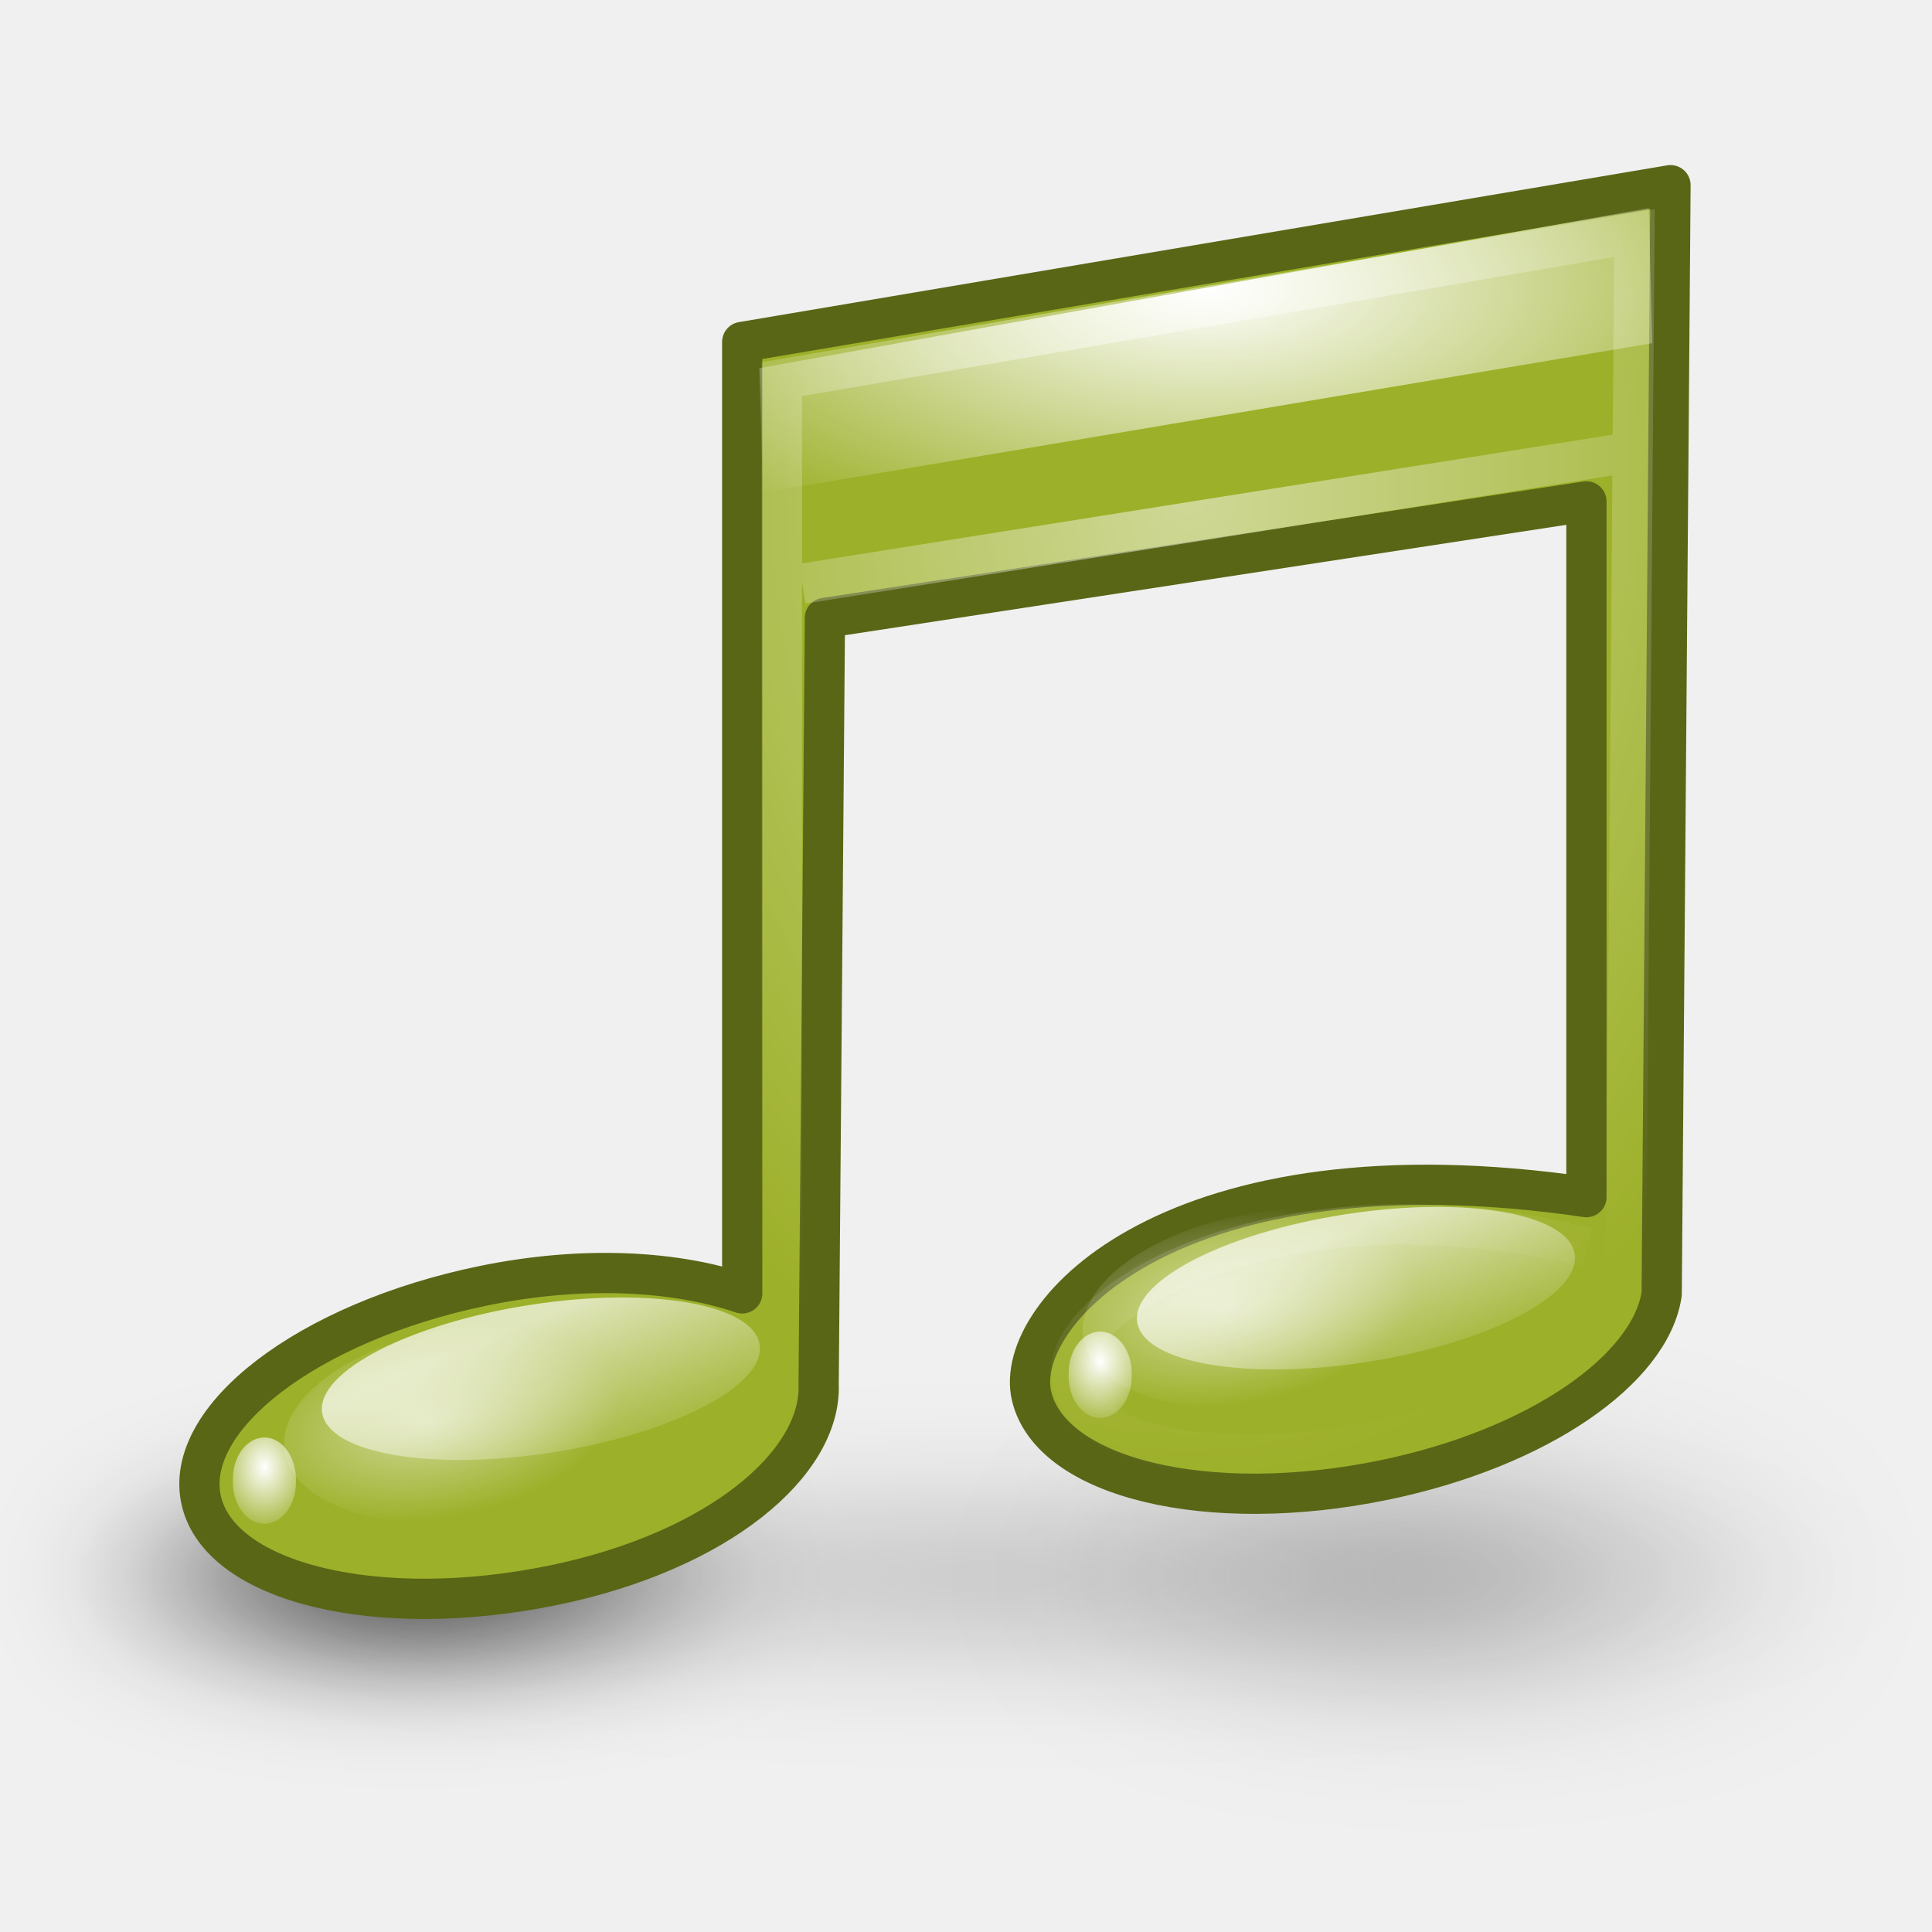
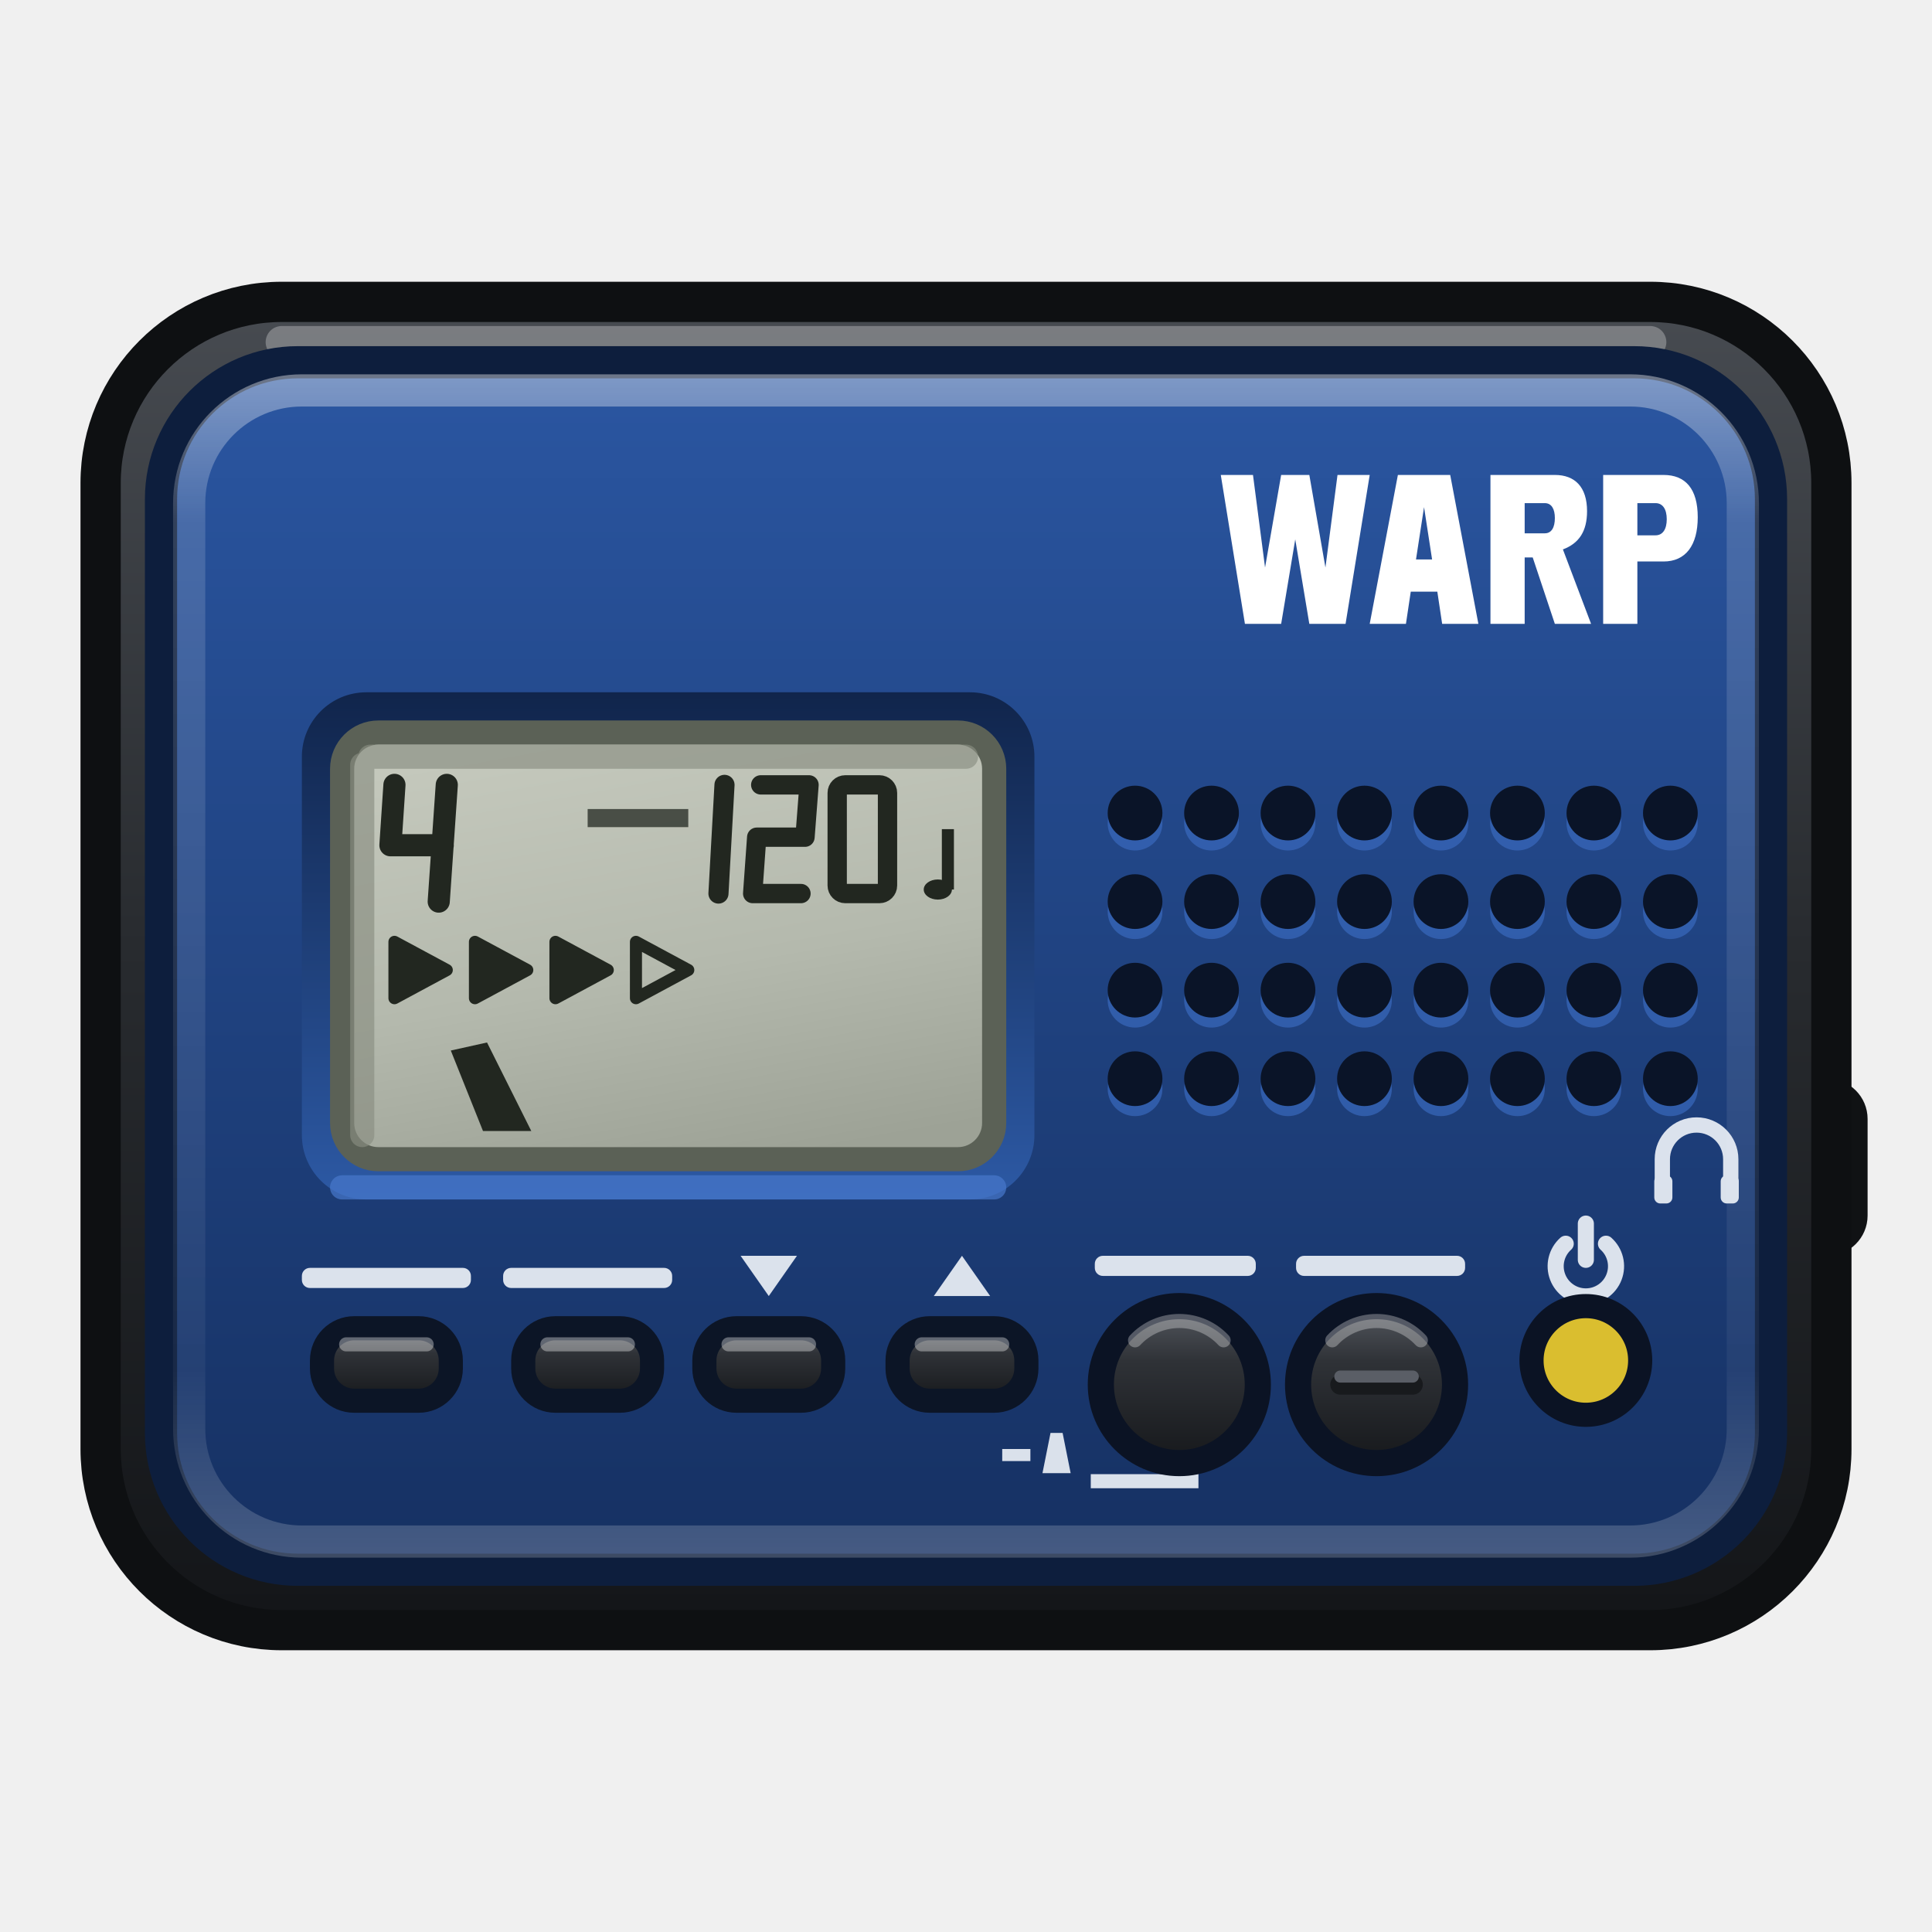
- <svg xmlns="http://www.w3.org/2000/svg" xmlns:xlink="http://www.w3.org/1999/xlink" width="48" height="48" viewBox="0 0 48 48">
-   <svg viewBox="0 0 48 48" width="48" height="48">
+ <svg xmlns="http://www.w3.org/2000/svg" width="48" height="48" viewBox="0 0 48 48">
+   <svg width="48" height="48" viewBox="0 0 48 48">
    <defs>
-       <linearGradient id="linearGradient7010">
-         <stop style="stop-color:#ffffff;stop-opacity:1;" offset="0" id="stop7012" />
-         <stop style="stop-color:#ffffff;stop-opacity:0;" offset="1" id="stop7014" />
+       <linearGradient id="outerCase" x1="24" y1="7" x2="24" y2="40" gradientUnits="userSpaceOnUse">
+         <stop offset="0%" stop-color="#484c52" />
+         <stop offset="50%" stop-color="#282b2f" />
+         <stop offset="100%" stop-color="#141619" />
      </linearGradient>
-       <linearGradient id="linearGradient6992">
-         <stop style="stop-color:#ffffff;stop-opacity:1;" offset="0" id="stop6994" />
-         <stop style="stop-color:#ffffff;stop-opacity:0;" offset="1" id="stop6996" />
+       <linearGradient id="blueFace" x1="24" y1="8.5" x2="24" y2="38.5" gradientUnits="userSpaceOnUse">
+         <stop offset="0%" stop-color="#2b57a3" />
+         <stop offset="45%" stop-color="#214585" />
+         <stop offset="100%" stop-color="#163163" />
      </linearGradient>
-       <linearGradient id="linearGradient6982">
-         <stop style="stop-color:#ffffff;stop-opacity:1;" offset="0" id="stop6984" />
-         <stop style="stop-color:#ffffff;stop-opacity:0;" offset="1" id="stop6986" />
+       <linearGradient id="faceHighlight" x1="24" y1="8.5" x2="24" y2="38.5" gradientUnits="userSpaceOnUse">
+         <stop offset="0%" stop-color="#ffffff" stop-opacity="0.45" />
+         <stop offset="15%" stop-color="#ffffff" stop-opacity="0.15" />
+         <stop offset="85%" stop-color="#ffffff" stop-opacity="0.05" />
+         <stop offset="100%" stop-color="#ffffff" stop-opacity="0.2" />
      </linearGradient>
-       <linearGradient id="linearGradient5957">
-         <stop style="stop-color:#000000;stop-opacity:1;" offset="0" id="stop5959" />
-         <stop style="stop-color:#000000;stop-opacity:0;" offset="1" id="stop5961" />
+       <linearGradient id="screenWell" x1="17" y1="17" x2="17" y2="30" gradientUnits="userSpaceOnUse">
+         <stop offset="0%" stop-color="#10244a" />
+         <stop offset="100%" stop-color="#2d5aa6" />
      </linearGradient>
-       <linearGradient id="linearGradient5948">
-         <stop style="stop-color:#000000;stop-opacity:1;" offset="0" id="stop5950" />
-         <stop style="stop-color:#000000;stop-opacity:0;" offset="1" id="stop5952" />
+       <linearGradient id="lcdBg" x1="16" y1="18" x2="18" y2="29" gradientUnits="userSpaceOnUse">
+         <stop offset="0%" stop-color="#c4c8bc" />
+         <stop offset="55%" stop-color="#b4b9ad" />
+         <stop offset="100%" stop-color="#9da296" />
      </linearGradient>
-       <linearGradient id="linearGradient6002">
-         <stop style="stop-color:#ffffff;stop-opacity:1;" offset="0" id="stop6004" />
-         <stop style="stop-color:#ffffff;stop-opacity:0;" offset="1" id="stop6006" />
+       <linearGradient id="btnDark" x1="0" y1="0" x2="0" y2="1">
+         <stop offset="0%" stop-color="#555960" />
+         <stop offset="35%" stop-color="#2f3237" />
+         <stop offset="100%" stop-color="#16181b" />
      </linearGradient>
-       <linearGradient id="linearGradient2315">
-         <stop id="stop2317" offset="0" style="stop-color:#ffffff;stop-opacity:1;" />
-         <stop id="stop2319" offset="1" style="stop-color:#ffffff;stop-opacity:0;" />
-       </linearGradient>
-       <filter x="-0.159" width="1.317" y="-0.543" height="2.087" id="filter5944">
-         <feGaussianBlur stdDeviation="7.064" id="feGaussianBlur5946" />
-       </filter>
-       <filter x="-0.085" width="1.169" y="-0.603" height="2.207" id="filter6033">
-         <feGaussianBlur stdDeviation="5.438" id="feGaussianBlur6035" />
-       </filter>
-       <filter x="-0.192" width="1.384" y="-0.657" height="2.314" id="filter6073">
-         <feGaussianBlur stdDeviation="8.543" id="feGaussianBlur6075" />
-       </filter>
-       <radialGradient xlink:href="#linearGradient7010" id="radialGradient7056" gradientUnits="userSpaceOnUse" gradientTransform="matrix(1.644366,0,0,2.172948,-195.1492,-102.1843)" cx="302.854" cy="86.963" fx="302.854" fy="86.963" r="0.784" />
-       <radialGradient xlink:href="#linearGradient7010" id="radialGradient7058" gradientUnits="userSpaceOnUse" gradientTransform="matrix(1.644366,0,0,2.172948,-195.1492,-102.1843)" cx="302.854" cy="86.963" fx="302.854" fy="86.963" r="0.784" />
-       <radialGradient xlink:href="#linearGradient2315" id="radialGradient7082" gradientUnits="userSpaceOnUse" gradientTransform="matrix(1,0,0,0.509804,0,16.05392)" cx="4.392" cy="32.308" fx="4.392" fy="32.308" r="6.375" />
-       <radialGradient xlink:href="#linearGradient2315" id="radialGradient7084" gradientUnits="userSpaceOnUse" gradientTransform="matrix(1,0,0,0.509804,0,16.05392)" cx="4.392" cy="32.308" fx="4.392" fy="32.308" r="6.375" />
-       <linearGradient xlink:href="#linearGradient6002" id="linearGradient7088" gradientUnits="userSpaceOnUse" x1="181.841" y1="149.632" x2="191.141" y2="181.3" />
-       <linearGradient xlink:href="#linearGradient6002" id="linearGradient7090" gradientUnits="userSpaceOnUse" x1="181.841" y1="149.632" x2="191.141" y2="181.3" />
-       <radialGradient xlink:href="#linearGradient6992" id="radialGradient7095" gradientUnits="userSpaceOnUse" gradientTransform="matrix(1.44762,-5.1119044e-6,2.2611777e-6,0.6403339,-145.9333,19.73363)" cx="326.02" cy="58.371" fx="326.02" fy="58.371" r="11.093" />
-       <radialGradient xlink:href="#linearGradient6982" id="radialGradient7100" gradientUnits="userSpaceOnUse" gradientTransform="matrix(0.9571167,0,1.3684827e-8,1.403297,297.2121,42.64872)" cx="29.674" cy="13.772" fx="29.674" fy="13.772" r="17.742" />
-       <radialGradient xlink:href="#linearGradient5957" id="radialGradient7107" gradientUnits="userSpaceOnUse" gradientTransform="matrix(1,0,0,0.2921348,0,150.0674)" cx="72.5" cy="212" fx="72.5" fy="212" r="44.5" />
-       <radialGradient xlink:href="#linearGradient5948" id="radialGradient7109" gradientUnits="userSpaceOnUse" gradientTransform="matrix(1,0,0,0.2921348,0,150.0674)" cx="72.5" cy="212" fx="72.5" fy="212" r="44.5" />
-       <radialGradient xlink:href="#linearGradient5948" id="radialGradient7111" gradientUnits="userSpaceOnUse" gradientTransform="matrix(1,0,0,0.2921348,0,150.0674)" cx="72.5" cy="212" fx="72.5" fy="212" r="44.5" />
-       <radialGradient xlink:href="#linearGradient5957" id="radialGradient7156" gradientUnits="userSpaceOnUse" gradientTransform="matrix(1,0,0,0.2921348,0,150.0674)" cx="72.5" cy="212" fx="72.5" fy="212" r="44.5" />
-       <radialGradient xlink:href="#linearGradient5948" id="radialGradient7158" gradientUnits="userSpaceOnUse" gradientTransform="matrix(1,0,0,0.2921348,0,150.0674)" cx="72.5" cy="212" fx="72.5" fy="212" r="44.5" />
-       <radialGradient xlink:href="#linearGradient5948" id="radialGradient7160" gradientUnits="userSpaceOnUse" gradientTransform="matrix(1,0,0,0.2921348,0,150.0674)" cx="72.5" cy="212" fx="72.5" fy="212" r="44.5" />
-       <radialGradient xlink:href="#linearGradient6982" id="radialGradient7162" gradientUnits="userSpaceOnUse" gradientTransform="matrix(0.9070253,0,1.2968623e-8,1.329855,298.3747,44.19675)" cx="29.674" cy="13.772" fx="29.674" fy="13.772" r="17.742" />
-       <radialGradient xlink:href="#linearGradient2315" id="radialGradient7164" gradientUnits="userSpaceOnUse" gradientTransform="matrix(1,0,0,0.509804,0,16.05392)" cx="4.392" cy="32.308" fx="4.392" fy="32.308" r="6.375" />
-       <radialGradient xlink:href="#linearGradient2315" id="radialGradient7166" gradientUnits="userSpaceOnUse" gradientTransform="matrix(1,0,0,0.509804,0,16.05392)" cx="4.392" cy="32.308" fx="4.392" fy="32.308" r="6.375" />
-       <radialGradient xlink:href="#linearGradient6992" id="radialGradient7168" gradientUnits="userSpaceOnUse" gradientTransform="matrix(1.44762,-5.1119044e-6,2.2611777e-6,0.6403339,-145.9333,19.73363)" cx="326.02" cy="58.371" fx="326.02" fy="58.371" r="11.093" />
-       <linearGradient xlink:href="#linearGradient6002" id="linearGradient7170" gradientUnits="userSpaceOnUse" x1="181.841" y1="149.632" x2="191.141" y2="181.3" />
-       <linearGradient xlink:href="#linearGradient6002" id="linearGradient7172" gradientUnits="userSpaceOnUse" x1="181.841" y1="149.632" x2="191.141" y2="181.3" />
-       <radialGradient xlink:href="#linearGradient7010" id="radialGradient7174" gradientUnits="userSpaceOnUse" gradientTransform="matrix(1.644366,0,0,2.172948,-195.1492,-102.1843)" cx="302.854" cy="86.963" fx="302.854" fy="86.963" r="0.784" />
-       <radialGradient xlink:href="#linearGradient7010" id="radialGradient7176" gradientUnits="userSpaceOnUse" gradientTransform="matrix(1.644366,0,0,2.172948,-195.1492,-102.1843)" cx="302.854" cy="86.963" fx="302.854" fy="86.963" r="0.784" />
-       <radialGradient xlink:href="#linearGradient5957" id="radialGradient7204" gradientUnits="userSpaceOnUse" gradientTransform="matrix(1,0,0,0.2921348,0,150.0674)" cx="72.5" cy="212" fx="72.5" fy="212" r="44.5" />
-       <radialGradient xlink:href="#linearGradient5948" id="radialGradient7206" gradientUnits="userSpaceOnUse" gradientTransform="matrix(1,0,0,0.2921348,0,150.0674)" cx="72.5" cy="212" fx="72.5" fy="212" r="44.5" />
-       <radialGradient xlink:href="#linearGradient5948" id="radialGradient7208" gradientUnits="userSpaceOnUse" gradientTransform="matrix(1,0,0,0.2921348,0,150.0674)" cx="72.5" cy="212" fx="72.5" fy="212" r="44.5" />
-       <radialGradient xlink:href="#linearGradient6982" id="radialGradient7239" gradientUnits="userSpaceOnUse" gradientTransform="matrix(0.9070253,0,1.2968623e-8,1.329855,298.3747,44.19675)" cx="29.674" cy="13.772" fx="29.674" fy="13.772" r="17.742" />
-       <radialGradient xlink:href="#linearGradient6992" id="radialGradient7241" gradientUnits="userSpaceOnUse" gradientTransform="matrix(1.44762,-5.1119044e-6,2.2611777e-6,0.6403339,-145.9333,19.73363)" cx="326.02" cy="58.371" fx="326.02" fy="58.371" r="11.093" />
-       <linearGradient xlink:href="#linearGradient6002" id="linearGradient7243" gradientUnits="userSpaceOnUse" x1="181.841" y1="149.632" x2="191.141" y2="181.3" />
-       <linearGradient xlink:href="#linearGradient6002" id="linearGradient7245" gradientUnits="userSpaceOnUse" x1="181.841" y1="149.632" x2="191.141" y2="181.3" />
-       <radialGradient xlink:href="#linearGradient5957" id="radialGradient7249" gradientUnits="userSpaceOnUse" gradientTransform="matrix(1,0,0,0.2921348,0,150.0674)" cx="72.5" cy="212" fx="72.5" fy="212" r="44.5" />
-       <radialGradient xlink:href="#linearGradient6982" id="radialGradient7283" gradientUnits="userSpaceOnUse" gradientTransform="matrix(0.9070253,0,1.2968623e-8,1.427165,298.3747,43.38816)" cx="29.674" cy="13.772" fx="29.674" fy="13.772" r="17.742" />
-       <radialGradient xlink:href="#linearGradient6992" id="radialGradient7285" gradientUnits="userSpaceOnUse" gradientTransform="matrix(1.44762,-5.1119044e-6,2.2611777e-6,0.6403339,-145.9333,21.9313)" cx="326.02" cy="58.371" fx="326.02" fy="58.371" r="11.093" />
-       <linearGradient xlink:href="#linearGradient6002" id="linearGradient7287" gradientUnits="userSpaceOnUse" x1="181.841" y1="149.632" x2="191.141" y2="181.3" />
-       <linearGradient xlink:href="#linearGradient6002" id="linearGradient7293" gradientUnits="userSpaceOnUse" x1="181.841" y1="149.632" x2="191.141" y2="181.3" />
    </defs>
-     <svg id="icon" x="0" y="0" width="48" height="48" viewBox="296.062 49.996 48 48">
-       <g id="layer1" style="display:inline">
-         <g id="layer8" style="display:inline">
-           <g style="display:inline;enable-background:new" id="g8184">
-             <path transform="matrix(0.1986123,0,0,0.1986123,291.9306,47.05504)" d="M 117,212 A 44.5,13 0 1 1 28,212 A 44.5,13 0 1 1 117,212 z" id="path8186" style="fill:url(#radialGradient7107);fill-opacity:1;fill-rule:evenodd;stroke:none;stroke-width:2;stroke-linecap:round;stroke-linejoin:round;marker:none;marker-start:none;marker-mid:none;marker-end:none;stroke-miterlimit:4;stroke-dasharray:none;stroke-dashoffset:0;stroke-opacity:1;visibility:visible;display:inline;overflow:visible;filter:url(#filter5944);enable-background:accumulate" />
-             <path transform="matrix(0.4768755,0,0,0.229168,286.1559,40.57722)" d="M 117,212 A 44.5,13 0 1 1 28,212 A 44.5,13 0 1 1 117,212 z" id="path8188" style="opacity:0.211;fill:url(#radialGradient7109);fill-opacity:1;fill-rule:evenodd;stroke:none;stroke-width:2;stroke-linecap:round;stroke-linejoin:round;marker:none;marker-start:none;marker-mid:none;marker-end:none;stroke-miterlimit:4;stroke-dasharray:none;stroke-dashoffset:0;stroke-opacity:1;visibility:visible;display:inline;overflow:visible;filter:url(#filter6033);enable-background:accumulate" />
-             <path style="opacity:0.343;fill:url(#radialGradient7111);fill-opacity:1;fill-rule:evenodd;stroke:none;stroke-width:2;stroke-linecap:round;stroke-linejoin:round;marker:none;marker-start:none;marker-mid:none;marker-end:none;stroke-miterlimit:4;stroke-dasharray:none;stroke-dashoffset:0;stroke-opacity:1;visibility:visible;display:inline;overflow:visible;filter:url(#filter6073);enable-background:accumulate" id="path8190" d="M 117,212 A 44.5,13 0 1 1 28,212 A 44.5,13 0 1 1 117,212 z" transform="matrix(0.229168,0,0,0.229168,315.1377,40.57722)" />
-             <path style="fill:#9db029;fill-opacity:1;fill-rule:nonzero;stroke:#596616;stroke-width:1;stroke-linecap:round;stroke-linejoin:round;marker:none;marker-start:none;marker-mid:none;marker-end:none;stroke-miterlimit:4;stroke-dashoffset:0;stroke-opacity:1;visibility:visible;display:block" d="M 337.565,54.597 C 337.565,54.597 314.502,58.492 314.502,58.492 L 314.502,82.13 C 312.856,81.572 310.57,81.426 308.065,81.942 C 303.708,82.839 300.587,85.242 301.065,87.286 C 301.542,89.33 305.458,90.277 309.815,89.38 C 313.931,88.532 316.482,86.342 316.401,84.38 L 316.557,65.348 C 316.557,65.348 335.476,62.453 335.476,62.453 L 335.476,79.738 C 325.226,78.238 321.212,82.631 321.69,84.675 C 322.167,86.719 326.083,87.666 330.44,86.769 C 334.305,85.973 337.072,84.006 337.346,82.144 L 337.565,54.597 z" id="path8192" />
-             <path id="path8194" d="M 335.508,80.999 C 327.942,79.072 322.243,82.375 322.697,84.319 C 323.276,87.513 335.075,86.432 336.461,81.662 L 336.669,55.786 C 336.669,55.786 315.487,59.416 315.487,59.416 L 315.487,83.287 C 307.922,81.382 301.754,85.122 302.208,87.066 C 302.913,90.385 315.835,88.256 315.758,84.015 M 315.995,64.498 C 315.995,64.498 336.436,61.252 336.436,61.252" style="opacity:0.512;fill:none;fill-opacity:1;fill-rule:nonzero;stroke:url(#radialGradient7100);stroke-width:1;stroke-linecap:butt;stroke-linejoin:miter;marker:none;marker-start:none;marker-mid:none;marker-end:none;stroke-miterlimit:4;stroke-dasharray:none;stroke-dashoffset:0;stroke-opacity:1;visibility:visible;display:block" />
-             <path transform="matrix(0.734516,-0.111645,0.111645,0.734516,299.8429,61.9441)" d="M 12.25,32.75 A 6.375,3.25 0 1 1 -0.5,32.75 A 6.375,3.25 0 1 1 12.25,32.75 z" id="path8196" style="opacity:0.512;fill:url(#radialGradient7082);fill-opacity:1;fill-rule:nonzero;stroke:none;stroke-width:1;stroke-linecap:butt;stroke-linejoin:miter;marker:none;marker-start:none;marker-mid:none;marker-end:none;stroke-miterlimit:4;stroke-dasharray:none;stroke-dashoffset:0;stroke-opacity:1;visibility:visible;display:block;overflow:visible" />
-             <path style="opacity:0.512;fill:url(#radialGradient7084);fill-opacity:1;fill-rule:nonzero;stroke:none;stroke-width:1;stroke-linecap:butt;stroke-linejoin:miter;marker:none;marker-start:none;marker-mid:none;marker-end:none;stroke-miterlimit:4;stroke-dasharray:none;stroke-dashoffset:0;stroke-opacity:1;visibility:visible;display:block;overflow:visible" id="path8198" d="M 12.25,32.75 A 6.375,3.25 0 1 1 -0.5,32.75 A 6.375,3.25 0 1 1 12.25,32.75 z" transform="matrix(0.734516,-0.111645,0.111645,0.734516,319.6855,59.10945)" />
-             <path style="fill:url(#radialGradient7095);fill-opacity:1;fill-rule:evenodd;stroke:none;stroke-width:1px;stroke-linecap:butt;stroke-linejoin:miter;stroke-opacity:1" d="M 314.928,59.142 L 315.016,62.235 L 337.113,58.523 L 337.025,55.164 L 314.928,59.142 z" id="path8200" />
-             <path style="opacity:0.68;fill:url(#linearGradient7088);fill-opacity:1;fill-rule:evenodd;stroke:none;stroke-width:2;stroke-linecap:round;stroke-linejoin:round;marker:none;marker-start:none;marker-mid:none;marker-end:none;stroke-miterlimit:4;stroke-dasharray:none;stroke-dashoffset:0;stroke-opacity:1;visibility:visible;display:inline;overflow:visible;enable-background:accumulate" id="path8202" d="M 217.5,159.5 A 32.5,14 0 1 1 152.5,159.5 A 32.5,14 0 1 1 217.5,159.5 z" transform="matrix(0.1666704,-2.8476107e-2,3.7049941e-2,0.1281007,272.7565,69.08602)" />
-             <path transform="matrix(0.1666704,-2.8476107e-2,3.7049941e-2,0.1281007,293.0065,66.83602)" d="M 217.5,159.5 A 32.5,14 0 1 1 152.5,159.5 A 32.5,14 0 1 1 217.5,159.5 z" id="path8204" style="opacity:0.68;fill:url(#linearGradient7090);fill-opacity:1;fill-rule:evenodd;stroke:none;stroke-width:2;stroke-linecap:round;stroke-linejoin:round;marker:none;marker-start:none;marker-mid:none;marker-end:none;stroke-miterlimit:4;stroke-dasharray:none;stroke-dashoffset:0;stroke-opacity:1;visibility:visible;display:inline;overflow:visible;enable-background:accumulate" />
-             <path transform="translate(-0.2238806,-0.3358209)" d="M 303.638,87.118 A 0.784,1.035 0 1 1 302.071,87.118 A 0.784,1.035 0 1 1 303.638,87.118 z" id="path8206" style="fill:url(#radialGradient7056);fill-opacity:1;fill-rule:evenodd;stroke:none;stroke-width:0;stroke-linecap:round;stroke-linejoin:round;marker:none;marker-start:none;marker-mid:none;marker-end:none;stroke-miterlimit:4;stroke-dasharray:none;stroke-dashoffset:0;stroke-opacity:1;visibility:visible;display:inline;overflow:visible;enable-background:new" />
-             <path style="fill:url(#radialGradient7058);fill-opacity:1;fill-rule:evenodd;stroke:none;stroke-width:0;stroke-linecap:round;stroke-linejoin:round;marker:none;marker-start:none;marker-mid:none;marker-end:none;stroke-miterlimit:4;stroke-dasharray:none;stroke-dashoffset:0;stroke-opacity:1;visibility:visible;display:inline;overflow:visible;enable-background:new" id="path8208" d="M 303.638,87.118 A 0.784,1.035 0 1 1 302.071,87.118 A 0.784,1.035 0 1 1 303.638,87.118 z" transform="translate(20.54105,-2.966418)" />
-           </g>
-           <g style="display:inline;enable-background:new" id="g8210" transform="matrix(0.6560192,0,0,0.6560192,108.2126,94.82256)">
-             <path style="fill:url(#radialGradient7156);fill-opacity:1;fill-rule:evenodd;stroke:none;stroke-width:2;stroke-linecap:round;stroke-linejoin:round;marker:none;marker-start:none;marker-mid:none;marker-end:none;stroke-miterlimit:4;stroke-dasharray:none;stroke-dashoffset:0;stroke-opacity:1;visibility:visible;display:inline;overflow:visible;filter:url(#filter5944);enable-background:accumulate" id="path8212" d="M 117,212 A 44.5,13 0 1 1 28,212 A 44.5,13 0 1 1 117,212 z" transform="matrix(0.1986123,0,0,0.1986123,291.9306,47.05504)" />
-             <path style="opacity:0.211;fill:url(#radialGradient7158);fill-opacity:1;fill-rule:evenodd;stroke:none;stroke-width:2;stroke-linecap:round;stroke-linejoin:round;marker:none;marker-start:none;marker-mid:none;marker-end:none;stroke-miterlimit:4;stroke-dasharray:none;stroke-dashoffset:0;stroke-opacity:1;visibility:visible;display:inline;overflow:visible;filter:url(#filter6033);enable-background:accumulate" id="path8214" d="M 117,212 A 44.5,13 0 1 1 28,212 A 44.5,13 0 1 1 117,212 z" transform="matrix(0.4768755,0,0,0.229168,286.1559,40.57722)" />
-             <path transform="matrix(0.229168,0,0,0.229168,315.1377,40.57722)" d="M 117,212 A 44.5,13 0 1 1 28,212 A 44.5,13 0 1 1 117,212 z" id="path8216" style="opacity:0.343;fill:url(#radialGradient7160);fill-opacity:1;fill-rule:evenodd;stroke:none;stroke-width:2;stroke-linecap:round;stroke-linejoin:round;marker:none;marker-start:none;marker-mid:none;marker-end:none;stroke-miterlimit:4;stroke-dasharray:none;stroke-dashoffset:0;stroke-opacity:1;visibility:visible;display:inline;overflow:visible;filter:url(#filter6073);enable-background:accumulate" />
-             <path id="path8218" d="M 337.565,54.597 C 337.565,54.597 314.502,58.492 314.502,58.492 L 314.502,82.13 C 312.856,81.572 310.57,81.426 308.065,81.942 C 303.708,82.839 300.096,84.926 300.728,87.286 C 301.343,89.582 305.458,90.277 309.815,89.38 C 313.931,88.532 317.499,86.342 317.417,84.38 L 317.573,65.348 C 317.573,65.348 334.504,62.453 334.504,62.453 L 334.504,80.595 C 324.254,79.095 321.212,83.488 321.69,85.533 C 322.167,87.577 326.083,88.523 330.44,87.626 C 334.305,86.831 337.072,84.863 337.346,83.001 L 337.565,54.597 z" style="fill:#9db029;fill-opacity:1;fill-rule:nonzero;stroke:#596616;stroke-width:1.524;stroke-linecap:round;stroke-linejoin:round;marker:none;marker-start:none;marker-mid:none;marker-end:none;stroke-miterlimit:4;stroke-dashoffset:0;stroke-opacity:1;visibility:visible;display:block" />
-             <path style="opacity:0.512;fill:none;fill-opacity:1;fill-rule:nonzero;stroke:url(#radialGradient7162);stroke-width:1.524;stroke-linecap:butt;stroke-linejoin:miter;marker:none;marker-start:none;marker-mid:none;marker-end:none;stroke-miterlimit:4;stroke-dasharray:none;stroke-dashoffset:0;stroke-opacity:1;visibility:visible;display:block" d="M 335.766,56.646 C 335.766,56.646 316.074,59.896 316.074,59.896 L 315.693,82.708 C 308.524,80.903 302.679,84.447 303.109,86.289 C 303.777,89.434 316.068,86.762 315.995,82.743 L 316.136,63.908 C 316.136,63.908 336.191,60.5 336.191,60.5 L 335.905,82.159 C 328.735,80.333 322.095,83.845 322.526,85.687 C 323.075,88.714 334.256,87.594 335.569,83.074 L 335.766,56.646 z" id="path8220" />
-             <path style="opacity:0.512;fill:url(#radialGradient7164);fill-opacity:1;fill-rule:nonzero;stroke:none;stroke-width:1;stroke-linecap:butt;stroke-linejoin:miter;marker:none;marker-start:none;marker-mid:none;marker-end:none;stroke-miterlimit:4;stroke-dasharray:none;stroke-dashoffset:0;stroke-opacity:1;visibility:visible;display:block;overflow:visible" id="path8222" d="M 12.25,32.75 A 6.375,3.25 0 1 1 -0.5,32.75 A 6.375,3.25 0 1 1 12.25,32.75 z" transform="matrix(0.734516,-0.111645,0.111645,0.734516,299.8429,61.9441)" />
-             <path transform="matrix(0.734516,-0.111645,0.111645,0.734516,319.6855,60.25271)" d="M 12.25,32.75 A 6.375,3.25 0 1 1 -0.5,32.75 A 6.375,3.25 0 1 1 12.25,32.75 z" id="path8224" style="opacity:0.512;fill:url(#radialGradient7166);fill-opacity:1;fill-rule:nonzero;stroke:none;stroke-width:1;stroke-linecap:butt;stroke-linejoin:miter;marker:none;marker-start:none;marker-mid:none;marker-end:none;stroke-miterlimit:4;stroke-dasharray:none;stroke-dashoffset:0;stroke-opacity:1;visibility:visible;display:block;overflow:visible" />
-             <path id="path8226" d="M 315.213,59.142 L 315.302,62.235 L 336.637,58.618 L 336.739,55.641 L 315.213,59.142 z" style="fill:url(#radialGradient7168);fill-opacity:1;fill-rule:evenodd;stroke:none;stroke-width:1px;stroke-linecap:butt;stroke-linejoin:miter;stroke-opacity:1" />
-             <path transform="matrix(0.1666704,-2.8476107e-2,3.7049941e-2,0.1281007,272.7565,69.08602)" d="M 217.5,159.5 A 32.5,14 0 1 1 152.5,159.5 A 32.5,14 0 1 1 217.5,159.5 z" id="path8228" style="opacity:0.68;fill:url(#linearGradient7170);fill-opacity:1;fill-rule:evenodd;stroke:none;stroke-width:2;stroke-linecap:round;stroke-linejoin:round;marker:none;marker-start:none;marker-mid:none;marker-end:none;stroke-miterlimit:4;stroke-dasharray:none;stroke-dashoffset:0;stroke-opacity:1;visibility:visible;display:inline;overflow:visible;enable-background:accumulate" />
-             <path style="opacity:0.68;fill:url(#linearGradient7172);fill-opacity:1;fill-rule:evenodd;stroke:none;stroke-width:2;stroke-linecap:round;stroke-linejoin:round;marker:none;marker-start:none;marker-mid:none;marker-end:none;stroke-miterlimit:4;stroke-dasharray:none;stroke-dashoffset:0;stroke-opacity:1;visibility:visible;display:inline;overflow:visible;enable-background:accumulate" id="path8230" d="M 217.5,159.5 A 32.5,14 0 1 1 152.5,159.5 A 32.5,14 0 1 1 217.5,159.5 z" transform="matrix(0.1666704,-2.8476107e-2,3.7049941e-2,0.1281007,293.0065,67.88401)" />
-             <path style="fill:url(#radialGradient7174);fill-opacity:1;fill-rule:evenodd;stroke:none;stroke-width:0;stroke-linecap:round;stroke-linejoin:round;marker:none;marker-start:none;marker-mid:none;marker-end:none;stroke-miterlimit:4;stroke-dasharray:none;stroke-dashoffset:0;stroke-opacity:1;visibility:visible;display:inline;overflow:visible;enable-background:new" id="path8232" d="M 303.638,87.118 A 0.784,1.035 0 1 1 302.071,87.118 A 0.784,1.035 0 1 1 303.638,87.118 z" transform="translate(-0.4933494,-0.4705553)" />
-             <path transform="translate(20.54105,-2.108973)" d="M 303.638,87.118 A 0.784,1.035 0 1 1 302.071,87.118 A 0.784,1.035 0 1 1 303.638,87.118 z" id="path8234" style="fill:url(#radialGradient7176);fill-opacity:1;fill-rule:evenodd;stroke:none;stroke-width:0;stroke-linecap:round;stroke-linejoin:round;marker:none;marker-start:none;marker-mid:none;marker-end:none;stroke-miterlimit:4;stroke-dasharray:none;stroke-dashoffset:0;stroke-opacity:1;visibility:visible;display:inline;overflow:visible;enable-background:new" />
-           </g>
-           <g style="display:inline;enable-background:new" transform="matrix(0.5254889,0,0,0.5254889,146.5975,149.8496)" id="g8236">
-             <path transform="matrix(0.1620163,0,0,0.1620163,296.2123,54.33763)" d="M 117,212 A 44.5,13 0 1 1 28,212 A 44.5,13 0 1 1 117,212 z" id="path8238" style="fill:url(#radialGradient7204);fill-opacity:1;fill-rule:evenodd;stroke:none;stroke-width:2;stroke-linecap:round;stroke-linejoin:round;marker:none;marker-start:none;marker-mid:none;marker-end:none;stroke-miterlimit:4;stroke-dasharray:none;stroke-dashoffset:0;stroke-opacity:1;visibility:visible;display:inline;overflow:visible;filter:url(#filter5944);enable-background:accumulate" />
-             <path transform="matrix(0.4354481,0,0,0.229168,287.3159,40.57722)" d="M 117,212 A 44.5,13 0 1 1 28,212 A 44.5,13 0 1 1 117,212 z" id="path8240" style="opacity:0.211;fill:url(#radialGradient7206);fill-opacity:1;fill-rule:evenodd;stroke:none;stroke-width:2;stroke-linecap:round;stroke-linejoin:round;marker:none;marker-start:none;marker-mid:none;marker-end:none;stroke-miterlimit:4;stroke-dasharray:none;stroke-dashoffset:0;stroke-opacity:1;visibility:visible;display:inline;overflow:visible;filter:url(#filter6033);enable-background:accumulate" />
-             <path style="fill:url(#radialGradient7249);fill-opacity:1;fill-rule:evenodd;stroke:none;stroke-width:2;stroke-linecap:round;stroke-linejoin:round;marker:none;marker-start:none;marker-mid:none;marker-end:none;stroke-miterlimit:4;stroke-dasharray:none;stroke-dashoffset:0;stroke-opacity:1;visibility:visible;display:inline;overflow:visible;filter:url(#filter5944);enable-background:accumulate" id="path8242" d="M 117,212 A 44.5,13 0 1 1 28,212 A 44.5,13 0 1 1 117,212 z" transform="matrix(0.1620163,0,0,0.1620163,315.9558,54.33763)" />
-             <path style="opacity:0.343;fill:url(#radialGradient7208);fill-opacity:1;fill-rule:evenodd;stroke:none;stroke-width:2;stroke-linecap:round;stroke-linejoin:round;marker:none;marker-start:none;marker-mid:none;marker-end:none;stroke-miterlimit:4;stroke-dasharray:none;stroke-dashoffset:0;stroke-opacity:1;visibility:visible;display:inline;overflow:visible;filter:url(#filter6073);enable-background:accumulate" id="path8244" d="M 117,212 A 44.5,13 0 1 1 28,212 A 44.5,13 0 1 1 117,212 z" transform="matrix(0.229168,0,0,0.229168,315.1377,40.57722)" />
-             <g id="g8246" transform="translate(0,5.633403)">
-               <path id="path8248" d="M 337.089,54.597 C 337.089,54.597 313.907,54.805 313.907,54.805 L 313.907,75.707 C 306.718,74.537 301.008,75.88 302.393,79.793 C 304.163,84.795 314.191,83.401 317.774,78.671 L 317.692,62.256 C 317.692,62.256 332.839,62.096 332.839,62.096 L 332.839,75.838 C 322.589,74.338 319.653,78.044 321.927,81.37 C 324.164,84.639 333.536,82.7 336.87,79.314 L 337.089,54.597 z" style="fill:#9db029;fill-opacity:1;fill-rule:nonzero;stroke:#596616;stroke-width:1.903;stroke-linecap:round;stroke-linejoin:round;marker:none;marker-start:none;marker-mid:none;marker-end:none;stroke-miterlimit:4;stroke-dashoffset:0;stroke-opacity:1;visibility:visible;display:block" />
-               <path style="opacity:0.512;fill:none;fill-opacity:1;fill-rule:nonzero;stroke:url(#radialGradient7239);stroke-width:1.903;stroke-linecap:butt;stroke-linejoin:miter;marker:none;marker-start:none;marker-mid:none;marker-end:none;stroke-miterlimit:4;stroke-dasharray:none;stroke-dashoffset:0;stroke-opacity:1;visibility:visible;display:block" d="M 334.577,56.765 C 334.577,56.765 315.836,56.566 315.836,56.566 L 315.693,76.762 C 308.524,74.956 303.392,77.311 303.823,79.153 C 304.491,82.298 316.068,80.815 315.995,76.796 L 315.779,60.102 C 315.779,60.102 334.764,60.262 334.764,60.262 L 335.429,77.045 C 327.545,77.36 322.452,77.66 322.883,79.502 C 323.432,82.529 334.256,81.648 335.569,77.127 L 334.577,56.765 z" id="path8250" />
-               <path id="path8252" d="M 314.976,55.693 L 314.826,59.381 L 335.804,59.451 L 335.906,55.641 L 314.976,55.693 z" style="fill:url(#radialGradient7241);fill-opacity:1;fill-rule:evenodd;stroke:none;stroke-width:1px;stroke-linecap:butt;stroke-linejoin:miter;stroke-opacity:1" />
-               <path transform="matrix(0.1338913,-9.270353e-3,1.9100933e-2,0.1041098,282.2112,62.87745)" d="M 217.5,159.5 A 32.5,14 0 1 1 152.5,159.5 A 32.5,14 0 1 1 217.5,159.5 z" id="path8254" style="opacity:0.68;fill:url(#linearGradient7243);fill-opacity:1;fill-rule:evenodd;stroke:none;stroke-width:2;stroke-linecap:round;stroke-linejoin:round;marker:none;marker-start:none;marker-mid:none;marker-end:none;stroke-miterlimit:4;stroke-dasharray:none;stroke-dashoffset:0;stroke-opacity:1;visibility:visible;display:inline;overflow:visible;enable-background:accumulate" />
-               <path style="opacity:0.68;fill:url(#linearGradient7245);fill-opacity:1;fill-rule:evenodd;stroke:none;stroke-width:2;stroke-linecap:round;stroke-linejoin:round;marker:none;marker-start:none;marker-mid:none;marker-end:none;stroke-miterlimit:4;stroke-dasharray:none;stroke-dashoffset:0;stroke-opacity:1;visibility:visible;display:inline;overflow:visible;enable-background:accumulate" id="path8256" d="M 217.5,159.5 A 32.5,14 0 1 1 152.5,159.5 A 32.5,14 0 1 1 217.5,159.5 z" transform="matrix(0.1280552,-2.3317546e-4,1.4973066e-2,8.9801749e-2,302.6012,63.38275)" />
-             </g>
-           </g>
-           <g style="display:inline;enable-background:new" id="g8258" transform="matrix(0.426588,0,0,0.426588,175.4167,194.2124)">
-             <g transform="translate(-1.465114,8.856654)" id="g8260">
-               <path style="fill:#9db029;fill-opacity:1;fill-rule:nonzero;stroke:#596616;stroke-width:2.344;stroke-linecap:round;stroke-linejoin:round;marker:none;marker-start:none;marker-mid:none;marker-end:none;stroke-miterlimit:4;stroke-dashoffset:0;stroke-opacity:1;visibility:visible;display:block" d="M 337.089,55.476 C 337.089,55.476 313.614,55.684 313.614,55.684 L 313.614,76.293 C 306.425,75.123 301.008,78.517 302.393,82.43 C 304.163,87.432 313.898,85.745 318.214,84.238 L 318.132,64.747 C 318.132,64.747 332.253,64.587 332.253,64.587 L 332.253,76.424 C 322.003,74.924 318.92,80.682 321.195,84.007 C 323.431,87.276 332.364,85.484 336.87,83.856 L 337.089,55.476 z" id="path8262" />
-               <path id="path8264" d="M 334.577,57.805 C 334.577,57.805 315.836,57.591 315.836,57.591 L 315.693,79.215 C 308.524,77.277 304.564,79.658 304.995,81.635 C 305.663,85.01 312.406,84.591 315.995,81.889 L 315.779,61.922 C 315.779,61.922 334.764,62.094 334.764,62.094 L 334.55,78.493 C 326.959,77.513 322.452,79.3 322.883,81.277 C 323.432,84.525 332.352,82.7 334.544,81.658 L 334.577,57.805 z" style="opacity:0.512;fill:none;fill-opacity:1;fill-rule:nonzero;stroke:url(#radialGradient7283);stroke-width:2.344;stroke-linecap:butt;stroke-linejoin:miter;marker:none;marker-start:none;marker-mid:none;marker-end:none;stroke-miterlimit:4;stroke-dasharray:none;stroke-dashoffset:0;stroke-opacity:1;visibility:visible;display:block" />
-               <path style="fill:url(#radialGradient7285);fill-opacity:1;fill-rule:evenodd;stroke:none;stroke-width:1px;stroke-linecap:butt;stroke-linejoin:miter;stroke-opacity:1" d="M 314.976,56.425 L 314.826,61.579 L 335.804,61.649 L 335.906,56.373 L 314.976,56.425 z" id="path8266" />
-               <path style="opacity:0.68;fill:url(#linearGradient7287);fill-opacity:1;fill-rule:evenodd;stroke:none;stroke-width:2;stroke-linecap:round;stroke-linejoin:round;marker:none;marker-start:none;marker-mid:none;marker-end:none;stroke-miterlimit:4;stroke-dasharray:none;stroke-dashoffset:0;stroke-opacity:1;visibility:visible;display:inline;overflow:visible;enable-background:accumulate" id="path8268" d="M 217.5,159.5 A 32.5,14 0 1 1 152.5,159.5 A 32.5,14 0 1 1 217.5,159.5 z" transform="matrix(0.1338913,-1.3832381e-2,1.9100933e-2,0.1553432,282.2112,56.8683)" />
-               <path transform="matrix(0.1338913,-1.3832381e-2,1.9100933e-2,0.1553432,300.5287,56.8683)" d="M 217.5,159.5 A 32.5,14 0 1 1 152.5,159.5 A 32.5,14 0 1 1 217.5,159.5 z" id="path8270" style="opacity:0.68;fill:url(#linearGradient7293);fill-opacity:1;fill-rule:evenodd;stroke:none;stroke-width:2;stroke-linecap:round;stroke-linejoin:round;marker:none;marker-start:none;marker-mid:none;marker-end:none;stroke-miterlimit:4;stroke-dasharray:none;stroke-dashoffset:0;stroke-opacity:1;visibility:visible;display:inline;overflow:visible;enable-background:accumulate" />
-             </g>
-           </g>
-         </g>
-       </g>
-     </svg>
+     <rect x="44.5" y="27.2" width="1.5" height="3.6" rx="0.6" fill="#232629" stroke="#101214" stroke-width="0.8" />
+     <rect x="2.5" y="7.5" width="43" height="33" rx="4.5" ry="4.5" fill="url(#outerCase)" stroke="#0e1012" stroke-width="1" />
+     <path d="M 7,8.5 L 41,8.5" stroke="#ffffff" stroke-opacity="0.28" stroke-width="0.8" stroke-linecap="round" />
+     <rect x="4" y="9" width="40" height="30" rx="3.4" ry="3.4" fill="url(#blueFace)" stroke="#0d1e3d" stroke-width="0.8" />
+     <rect x="4.7" y="9.7" width="38.6" height="28.6" rx="2.8" ry="2.8" fill="none" stroke="url(#faceHighlight)" stroke-width="0.8" />
+     <g fill="#ffffff" transform="translate(-1.47,0)">
+       <path d="M 31.8,11.8 L 32.6,11.8 L 32.9,14.1 L 33.3,11.8 L 34.0,11.8 L 34.4,14.1 L 34.7,11.8 L 35.5,11.8 L 34.9,15.5 L 34.0,15.5 L 33.65,13.4 L 33.3,15.5 L 32.4,15.5 Z" />
+       <path d="M 36.2,11.8 L 37.5,11.8 L 38.2,15.5 L 37.3,15.5 L 37.18,14.7 L 36.52,14.7 L 36.4,15.5 L 35.5,15.5 Z M 36.65,13.9 L 37.05,13.9 L 36.85,12.6 Z" />
+       <path d="M 38.5,11.8 L 40.1,11.8 C 40.6,11.8 40.9,12.1 40.9,12.7 C 40.9,13.2 40.7,13.5 40.3,13.65 L 41.0,15.5 L 40.1,15.5 L 39.55,13.85 L 39.35,13.85 L 39.35,15.5 L 38.5,15.5 Z M 39.35,12.5 L 39.35,13.25 L 39.85,13.25 C 40.02,13.25 40.1,13.1 40.1,12.87 C 40.1,12.65 40.02,12.5 39.85,12.5 Z" />
+       <path d="M 41.3,11.8 L 42.8,11.8 C 43.35,11.8 43.65,12.15 43.65,12.85 C 43.65,13.55 43.35,13.95 42.8,13.95 L 42.15,13.95 L 42.15,15.5 L 41.3,15.5 Z M 42.15,12.5 L 42.15,13.3 L 42.6,13.3 C 42.78,13.3 42.88,13.15 42.88,12.9 C 42.88,12.65 42.78,12.5 42.6,12.5 Z" />
+     </g>
+     <rect x="7.5" y="17.2" width="18.2" height="12.6" rx="1.6" ry="1.6" fill="url(#screenWell)" />
+     <path d="M 8.5,29.5 L 24.7,29.5" stroke="#4778cc" stroke-width="0.6" stroke-linecap="round" opacity="0.7" />
+     <rect x="8.5" y="18.2" width="16.2" height="10.6" rx="0.9" ry="0.9" fill="url(#lcdBg)" stroke="#5b6156" stroke-width="0.6" />
+     <path d="M 9.2,18.8 L 24,18.8 M 9,19 L 9,28.2" stroke="#888e81" stroke-width="0.6" stroke-linecap="round" opacity="0.65" />
+     <g fill="#222720" stroke="#222720">
+       <path d="M 9.8,19.5 L 9.7,21.0 L 11.0,21.0 M 11.1,19.5 L 10.9,22.4" stroke-width="0.55" stroke-linecap="round" stroke-linejoin="round" fill="none" />
+       <rect x="14.6" y="20.1" width="2.5" height="0.45" stroke="none" opacity="0.75" />
+       <path d="M 18.0,19.5 L 17.85,22.2" stroke-width="0.5" stroke-linecap="round" fill="none" />
+       <path d="M 18.9,19.5 L 20.1,19.5 L 20.0,20.8 L 18.8,20.8 L 18.7,22.2 L 19.9,22.2" stroke-width="0.48" stroke-linecap="round" stroke-linejoin="round" fill="none" />
+       <rect x="20.8" y="19.5" width="1.25" height="2.7" rx="0.2" stroke-width="0.48" fill="none" />
+       <ellipse cx="23.3" cy="22.1" rx="0.35" ry="0.25" stroke="none" />
+       <path d="M 23.55,22.1 L 23.55,20.6" stroke-width="0.3" fill="none" />
+       <polygon points="9.8,23.4 11.1,24.1 9.8,24.8" stroke-width="0.3" stroke-linejoin="round" />
+       <polygon points="11.8,23.4 13.1,24.1 11.8,24.8" stroke-width="0.3" stroke-linejoin="round" />
+       <polygon points="13.8,23.4 15.1,24.1 13.8,24.8" stroke-width="0.3" stroke-linejoin="round" />
+       <polygon points="15.8,23.4 17.1,24.1 15.8,24.8" stroke-width="0.3" stroke-linejoin="round" fill="none" />
+       <polygon points="11.2,26.1 12.1,25.9 13.2,28.1 12.0,28.1" stroke="none" />
+     </g>
+     <g fill="#3b6bc2" opacity="0.65">
+       <circle cx="28.2" cy="20.45" r="0.68" />
+       <circle cx="30.1" cy="20.45" r="0.68" />
+       <circle cx="32.0" cy="20.45" r="0.68" />
+       <circle cx="33.9" cy="20.45" r="0.68" />
+       <circle cx="35.8" cy="20.45" r="0.68" />
+       <circle cx="37.7" cy="20.45" r="0.68" />
+       <circle cx="39.6" cy="20.45" r="0.68" />
+       <circle cx="41.5" cy="20.45" r="0.68" />
+       <circle cx="28.2" cy="22.65" r="0.68" />
+       <circle cx="30.1" cy="22.65" r="0.68" />
+       <circle cx="32.0" cy="22.65" r="0.68" />
+       <circle cx="33.9" cy="22.65" r="0.68" />
+       <circle cx="35.8" cy="22.65" r="0.68" />
+       <circle cx="37.7" cy="22.65" r="0.68" />
+       <circle cx="39.6" cy="22.65" r="0.68" />
+       <circle cx="41.5" cy="22.65" r="0.68" />
+       <circle cx="28.2" cy="24.85" r="0.68" />
+       <circle cx="30.1" cy="24.85" r="0.68" />
+       <circle cx="32.0" cy="24.85" r="0.68" />
+       <circle cx="33.9" cy="24.85" r="0.68" />
+       <circle cx="35.8" cy="24.85" r="0.68" />
+       <circle cx="37.7" cy="24.85" r="0.68" />
+       <circle cx="39.6" cy="24.85" r="0.68" />
+       <circle cx="41.5" cy="24.85" r="0.68" />
+       <circle cx="28.2" cy="27.05" r="0.68" />
+       <circle cx="30.1" cy="27.05" r="0.68" />
+       <circle cx="32.0" cy="27.05" r="0.68" />
+       <circle cx="33.9" cy="27.05" r="0.68" />
+       <circle cx="35.8" cy="27.05" r="0.68" />
+       <circle cx="37.7" cy="27.05" r="0.68" />
+       <circle cx="39.6" cy="27.05" r="0.68" />
+       <circle cx="41.5" cy="27.05" r="0.68" />
+     </g>
+     <g fill="#0a1428">
+       <circle cx="28.2" cy="20.2" r="0.68" />
+       <circle cx="30.1" cy="20.2" r="0.68" />
+       <circle cx="32.0" cy="20.2" r="0.68" />
+       <circle cx="33.9" cy="20.2" r="0.68" />
+       <circle cx="35.8" cy="20.2" r="0.68" />
+       <circle cx="37.7" cy="20.2" r="0.68" />
+       <circle cx="39.6" cy="20.2" r="0.68" />
+       <circle cx="41.5" cy="20.2" r="0.68" />
+       <circle cx="28.2" cy="22.4" r="0.68" />
+       <circle cx="30.1" cy="22.4" r="0.68" />
+       <circle cx="32.0" cy="22.4" r="0.68" />
+       <circle cx="33.9" cy="22.4" r="0.68" />
+       <circle cx="35.8" cy="22.4" r="0.68" />
+       <circle cx="37.7" cy="22.4" r="0.68" />
+       <circle cx="39.6" cy="22.4" r="0.68" />
+       <circle cx="41.5" cy="22.4" r="0.68" />
+       <circle cx="28.2" cy="24.6" r="0.68" />
+       <circle cx="30.1" cy="24.6" r="0.68" />
+       <circle cx="32.0" cy="24.6" r="0.68" />
+       <circle cx="33.9" cy="24.6" r="0.68" />
+       <circle cx="35.8" cy="24.6" r="0.68" />
+       <circle cx="37.7" cy="24.6" r="0.68" />
+       <circle cx="39.6" cy="24.6" r="0.68" />
+       <circle cx="41.5" cy="24.6" r="0.68" />
+       <circle cx="28.2" cy="26.8" r="0.68" />
+       <circle cx="30.1" cy="26.8" r="0.68" />
+       <circle cx="32.0" cy="26.8" r="0.68" />
+       <circle cx="33.9" cy="26.8" r="0.68" />
+       <circle cx="35.8" cy="26.8" r="0.68" />
+       <circle cx="37.7" cy="26.8" r="0.68" />
+       <circle cx="39.6" cy="26.8" r="0.68" />
+       <circle cx="41.5" cy="26.8" r="0.68" />
+     </g>
+     <g fill="#f0f4fa" opacity="0.9">
+       <rect x="7.5" y="31.5" width="4.2" height="0.5" rx="0.2" />
+       <rect x="12.5" y="31.5" width="4.2" height="0.5" rx="0.2" />
+       <polygon points="18.4,31.2 19.8,31.2 19.1,32.2" />
+       <polygon points="23.9,31.2 24.6,32.2 23.2,32.2" />
+       <rect x="27.2" y="31.2" width="4.0" height="0.5" rx="0.2" />
+       <rect x="32.2" y="31.2" width="4.2" height="0.5" rx="0.2" />
+       <path d="M 27.1,36.8 L 29.6,36.8 L 29.6,36.4" fill="none" stroke="#f0f4fa" stroke-width="0.35" />
+       <polygon points="25.9,36.6 26.6,36.6 26.4,35.6 26.1,35.6" />
+       <rect x="24.9" y="36.0" width="0.7" height="0.3" />
+       <path d="M 38.9,30.9 A 0.75,0.75 0 1,0 39.9,30.9" fill="none" stroke="#f0f4fa" stroke-width="0.4" stroke-linecap="round" />
+       <path d="M 39.4,30.4 L 39.4,31.3" stroke="#f0f4fa" stroke-width="0.4" stroke-linecap="round" />
+       <path d="M 41.3,29.5 L 41.3,28.8 A 0.85,0.85 0 0,1 43.0,28.8 L 43.0,29.5" fill="none" stroke="#f0f4fa" stroke-width="0.38" stroke-linecap="round" />
+       <rect x="41.1" y="29.2" width="0.45" height="0.7" rx="0.15" />
+       <rect x="42.75" y="29.2" width="0.45" height="0.7" rx="0.15" />
+     </g>
+     <g stroke="#0c1526" stroke-width="0.6">
+       <rect x="8.0" y="33.0" width="3.2" height="1.8" rx="0.8" fill="url(#btnDark)" />
+       <rect x="13.0" y="33.0" width="3.2" height="1.8" rx="0.8" fill="url(#btnDark)" />
+       <rect x="17.5" y="33.0" width="3.2" height="1.8" rx="0.8" fill="url(#btnDark)" />
+       <rect x="22.3" y="33.0" width="3.2" height="1.8" rx="0.8" fill="url(#btnDark)" />
+     </g>
+     <g stroke="#ffffff" stroke-width="0.35" stroke-linecap="round" opacity="0.35">
+       <path d="M 8.6,33.4 L 10.6,33.4" />
+       <path d="M 13.6,33.4 L 15.6,33.4" />
+       <path d="M 18.1,33.4 L 20.1,33.4" />
+       <path d="M 22.9,33.4 L 24.9,33.4" />
+     </g>
+     <g>
+       <circle cx="29.3" cy="34.4" r="1.95" fill="url(#btnDark)" stroke="#0b1324" stroke-width="0.65" />
+       <path d="M 28.2,33.3 A 1.5,1.5 0 0,1 30.4,33.3" fill="none" stroke="#ffffff" stroke-width="0.35" opacity="0.3" stroke-linecap="round" />
+       <circle cx="34.2" cy="34.4" r="1.95" fill="url(#btnDark)" stroke="#0b1324" stroke-width="0.65" />
+       <path d="M 33.1,33.3 A 1.5,1.5 0 0,1 35.3,33.3" fill="none" stroke="#ffffff" stroke-width="0.35" opacity="0.3" stroke-linecap="round" />
+       <line x1="33.3" y1="34.4" x2="35.1" y2="34.4" stroke="#181a1d" stroke-width="0.5" stroke-linecap="round" />
+       <line x1="33.3" y1="34.2" x2="35.1" y2="34.2" stroke="#5a5e66" stroke-width="0.3" stroke-linecap="round" />
+     </g>
+     <g>
+       <circle cx="39.4" cy="33.8" r="1.35" fill="#dabe2f" stroke="#0b1324" stroke-width="0.6" />
+     </g>
  </svg>
</svg>
